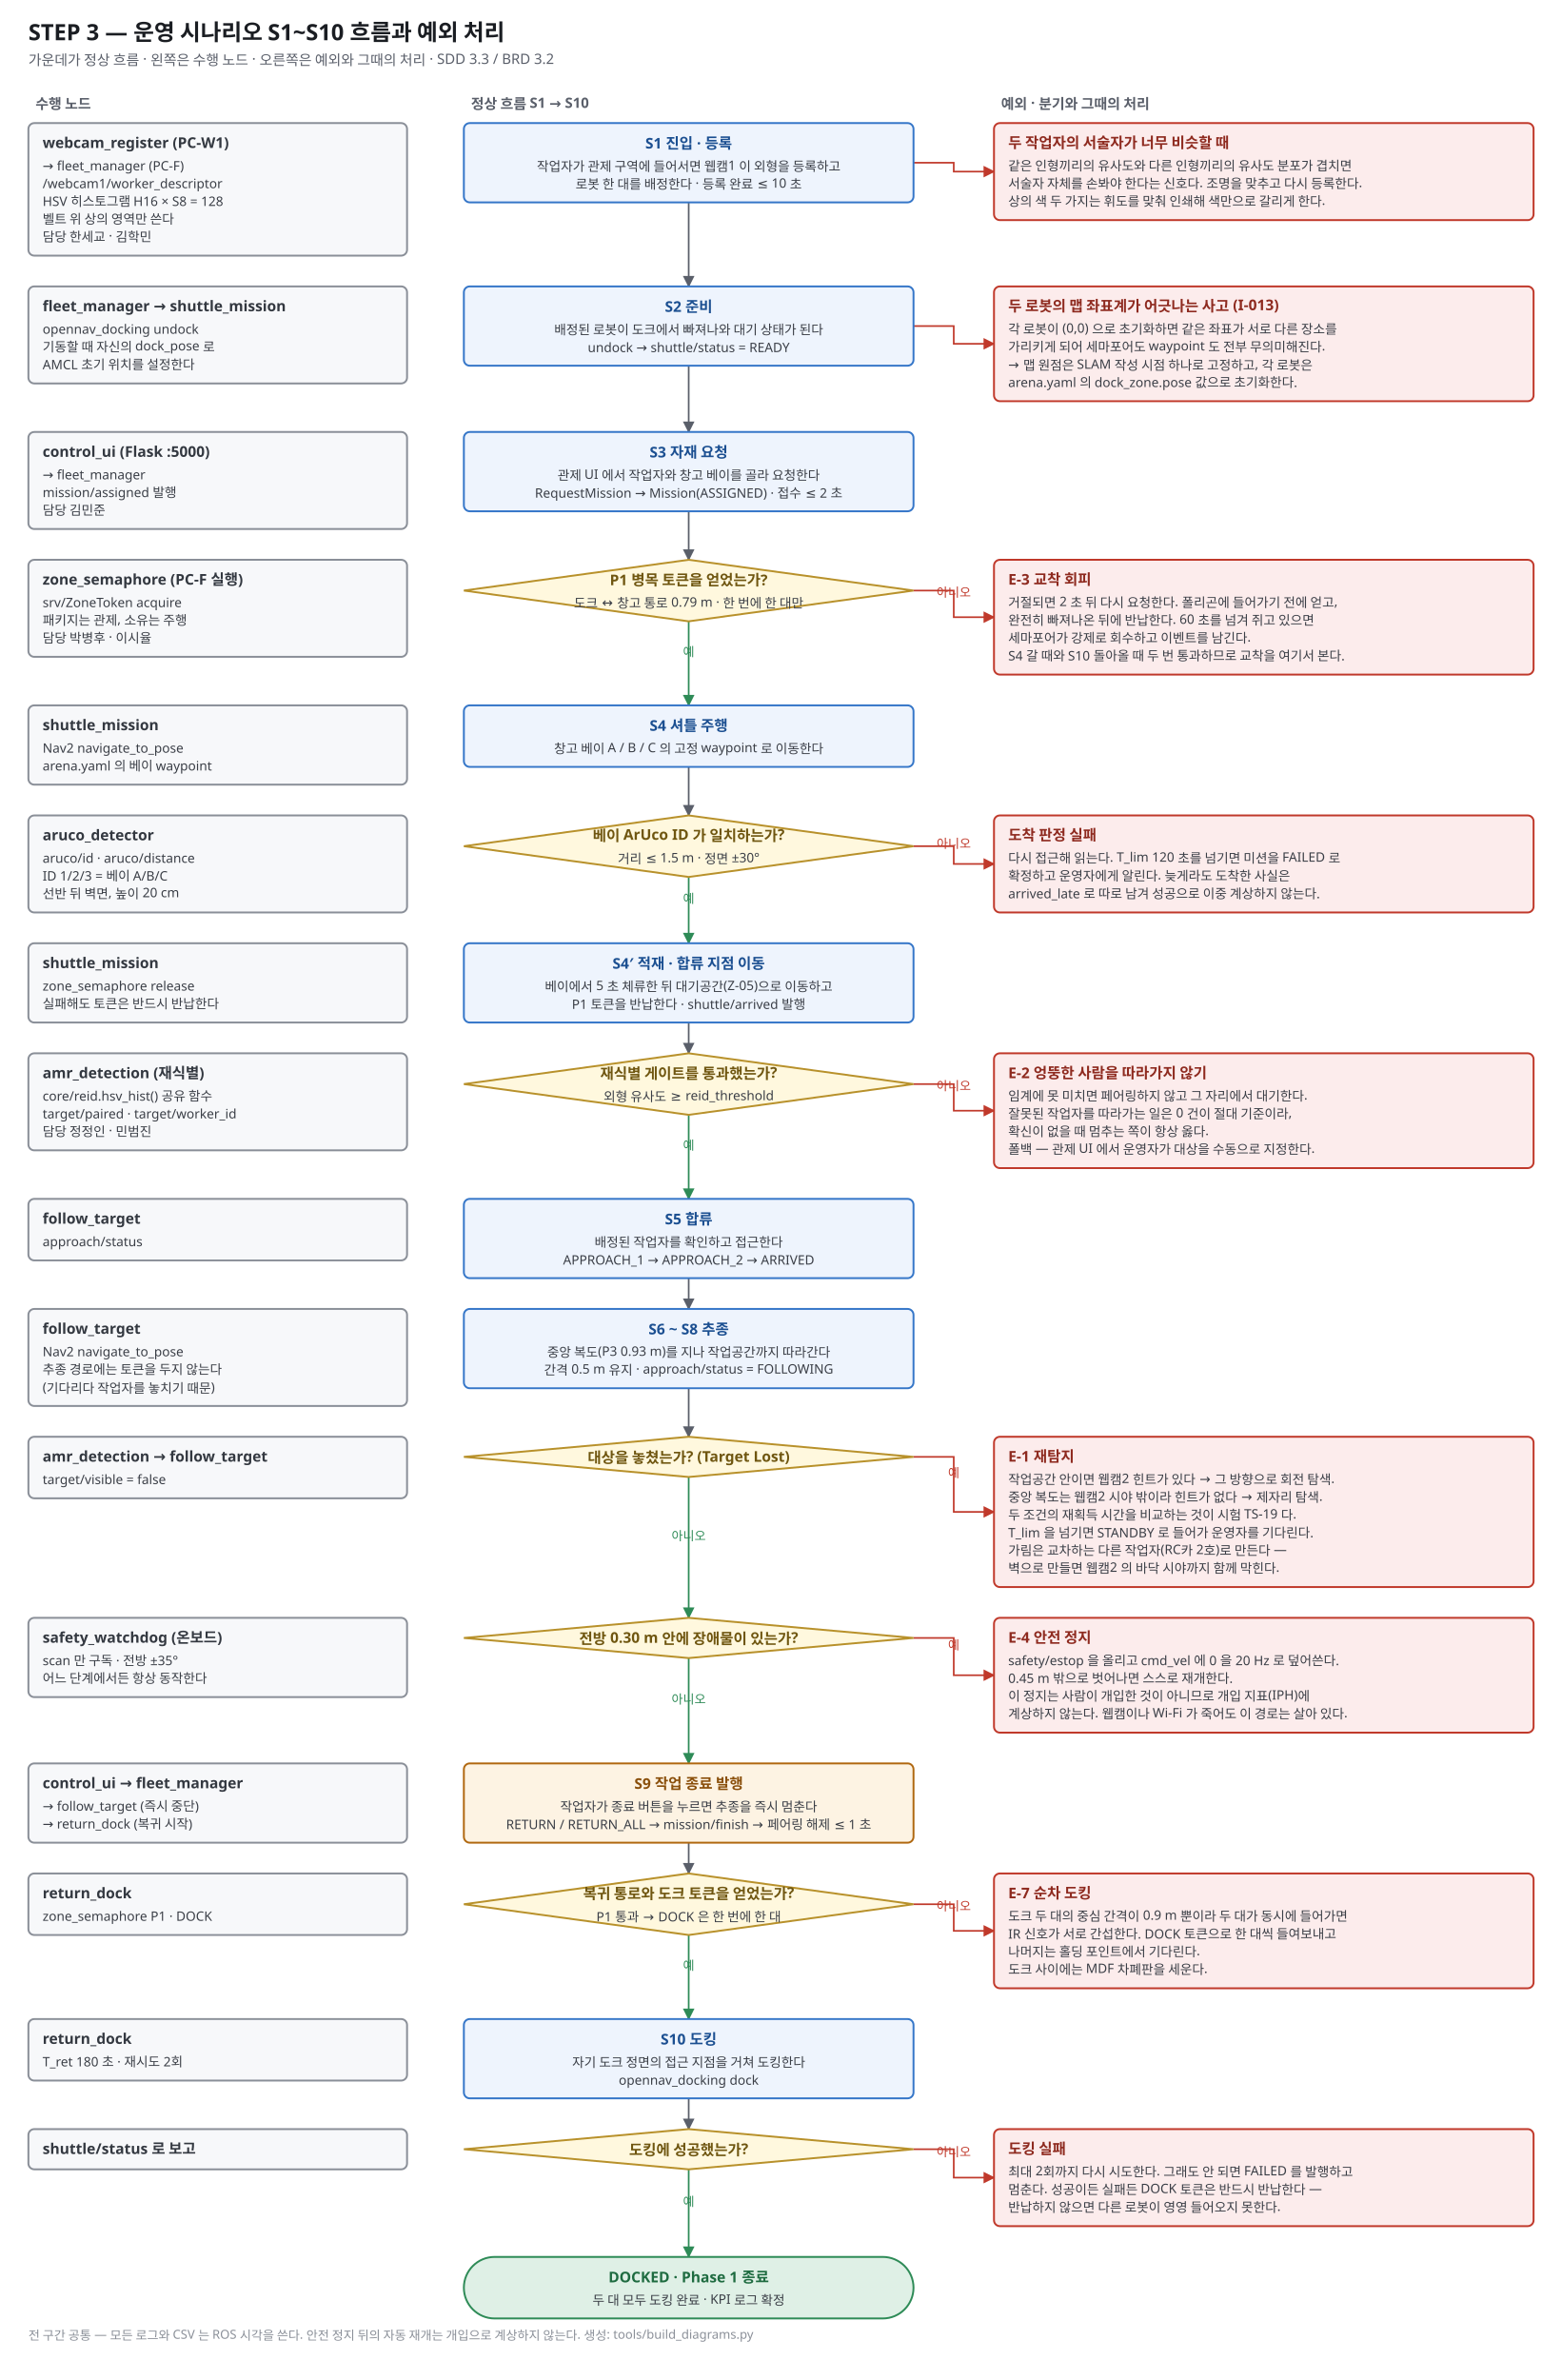
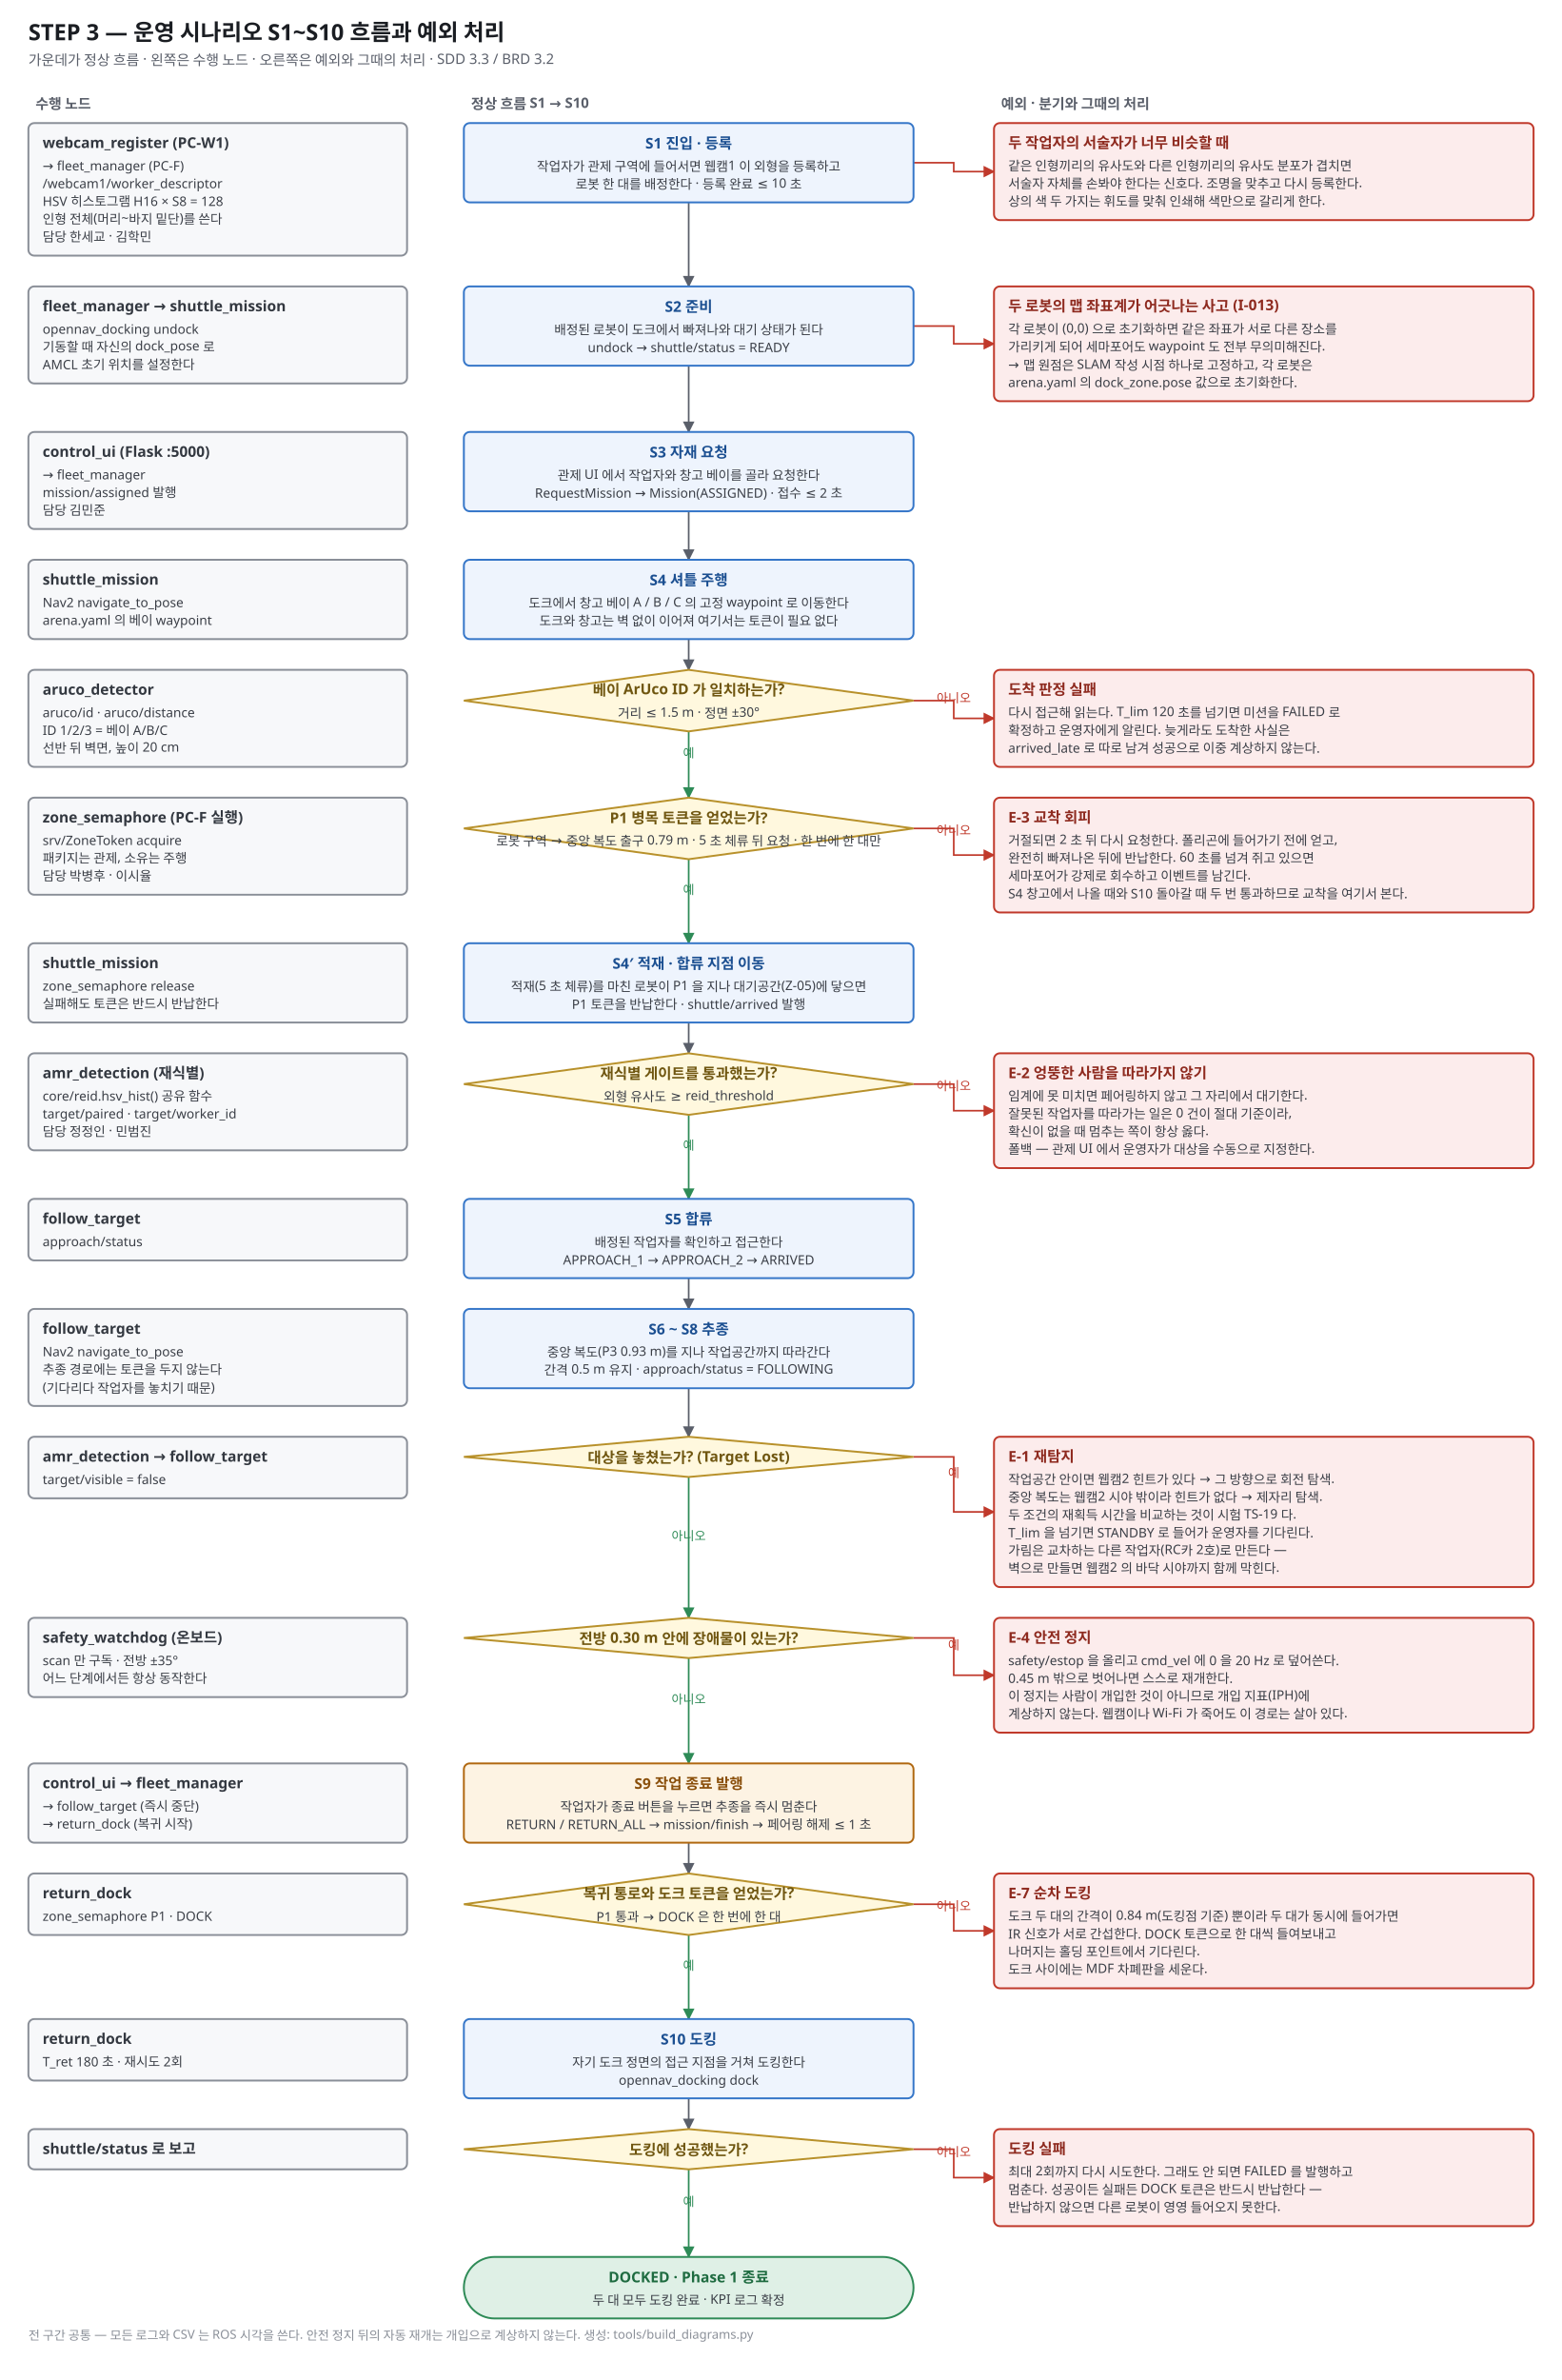
<svg xmlns="http://www.w3.org/2000/svg" width="1320" height="2011" viewBox="0 0 1320 2011" font-family="'Noto Sans KR','Malgun Gothic','Apple SD Gothic Neo','Segoe UI',sans-serif">
  <defs>
    <marker id="ar" viewBox="0 0 10 10" refX="9" refY="5" markerWidth="7" markerHeight="7" orient="auto-start-reverse">
      <path d="M0,0 L10,5 L0,10 z" fill="#5A5F6A" />
    </marker>
    <marker id="arR" viewBox="0 0 10 10" refX="9" refY="5" markerWidth="7" markerHeight="7" orient="auto-start-reverse">
      <path d="M0,0 L10,5 L0,10 z" fill="#C0392B" />
    </marker>
    <marker id="arB" viewBox="0 0 10 10" refX="9" refY="5" markerWidth="7" markerHeight="7" orient="auto-start-reverse">
      <path d="M0,0 L10,5 L0,10 z" fill="#3576C8" />
    </marker>
    <marker id="arP" viewBox="0 0 10 10" refX="9" refY="5" markerWidth="7" markerHeight="7" orient="auto-start-reverse">
      <path d="M0,0 L10,5 L0,10 z" fill="#6B4FA8" />
    </marker>
    <marker id="arO" viewBox="0 0 10 10" refX="9" refY="5" markerWidth="7" markerHeight="7" orient="auto-start-reverse">
      <path d="M0,0 L10,5 L0,10 z" fill="#B06810" />
    </marker>
    <marker id="arG" viewBox="0 0 10 10" refX="9" refY="5" markerWidth="7" markerHeight="7" orient="auto-start-reverse">
      <path d="M0,0 L10,5 L0,10 z" fill="#2E8B57" />
    </marker>
  </defs>
  <rect width="100%" height="100%" fill="#FFFFFF" />
  <text x="24" y="34" font-size="19" font-weight="700" fill="#1A1D22">STEP 3 — 운영 시나리오 S1~S10 흐름과 예외 처리</text>
  <text x="24" y="55" font-size="12" fill="#5A5F6A">가운데가 정상 흐름 · 왼쪽은 수행 노드 · 오른쪽은 예외와 그때의 처리 · SDD 3.3 / BRD 3.2</text>
  <path d="M 772 137.5 L 806 137.5 L 806 145 L 840 145" fill="none" stroke="#C0392B" stroke-width="1.4" marker-end="url(#arR)" />
  <path d="M 772 275.5 L 806 275.5 L 806 290.5 L 840 290.5" fill="none" stroke="#C0392B" stroke-width="1.4" marker-end="url(#arR)" />
-   <path d="M 772 499 L 806 499 L 806 521.5 L 840 521.5" fill="none" stroke="#C0392B" stroke-width="1.4" marker-end="url(#arR)" />
-   <text x="806" y="504.25" font-size="10.5" fill="#C0392B" text-anchor="middle">아니오</text>
-   <path d="M 772 715 L 806 715 L 806 730 L 840 730" fill="none" stroke="#C0392B" stroke-width="1.4" marker-end="url(#arR)" />
-   <text x="806" y="716.5" font-size="10.5" fill="#C0392B" text-anchor="middle">아니오</text>
+   <path d="M 772 592 L 806 592 L 806 607 L 840 607" fill="none" stroke="#C0392B" stroke-width="1.4" marker-end="url(#arR)" />
+   <text x="806" y="593.5" font-size="10.5" fill="#C0392B" text-anchor="middle">아니오</text>
+   <path d="M 772 700 L 806 700 L 806 722.5 L 840 722.5" fill="none" stroke="#C0392B" stroke-width="1.4" marker-end="url(#arR)" />
+   <text x="806" y="705.25" font-size="10.5" fill="#C0392B" text-anchor="middle">아니오</text>
  <path d="M 772 916 L 806 916 L 806 938.5 L 840 938.5" fill="none" stroke="#C0392B" stroke-width="1.4" marker-end="url(#arR)" />
  <text x="806" y="921.25" font-size="10.5" fill="#C0392B" text-anchor="middle">아니오</text>
  <path d="M 772 1231 L 806 1231 L 806 1277.5 L 840 1277.5" fill="none" stroke="#C0392B" stroke-width="1.4" marker-end="url(#arR)" />
  <text x="806" y="1248.25" font-size="10.5" fill="#C0392B" text-anchor="middle">예</text>
  <path d="M 772 1384 L 806 1384 L 806 1415.5 L 840 1415.5" fill="none" stroke="#C0392B" stroke-width="1.4" marker-end="url(#arR)" />
  <text x="806" y="1393.75" font-size="10.5" fill="#C0392B" text-anchor="middle">예</text>
  <path d="M 772 1609 L 806 1609 L 806 1631.5 L 840 1631.5" fill="none" stroke="#C0392B" stroke-width="1.4" marker-end="url(#arR)" />
  <text x="806" y="1614.25" font-size="10.5" fill="#C0392B" text-anchor="middle">아니오</text>
  <path d="M 772 1816 L 806 1816 L 806 1840 L 840 1840" fill="none" stroke="#C0392B" stroke-width="1.4" marker-end="url(#arR)" />
  <text x="806" y="1822" font-size="10.5" fill="#C0392B" text-anchor="middle">아니오</text>
  <path d="M 582 171 L 582 242" fill="none" stroke="#5A5F6A" stroke-width="1.4" marker-end="url(#ar)" />
  <path d="M 582 309 L 582 365" fill="none" stroke="#5A5F6A" stroke-width="1.4" marker-end="url(#ar)" />
  <path d="M 582 432 L 582 473" fill="none" stroke="#5A5F6A" stroke-width="1.4" marker-end="url(#ar)" />
-   <path d="M 582 525 L 582 596" fill="none" stroke="#2E8B57" stroke-width="1.4" marker-end="url(#arG)" />
-   <text x="582" y="554.5" font-size="10.5" fill="#2E8B57" text-anchor="middle">예</text>
-   <path d="M 582 648 L 582 689" fill="none" stroke="#5A5F6A" stroke-width="1.4" marker-end="url(#ar)" />
-   <path d="M 582 741 L 582 797" fill="none" stroke="#2E8B57" stroke-width="1.4" marker-end="url(#arG)" />
-   <text x="582" y="763" font-size="10.5" fill="#2E8B57" text-anchor="middle">예</text>
+   <path d="M 582 540 L 582 566" fill="none" stroke="#5A5F6A" stroke-width="1.4" marker-end="url(#ar)" />
+   <path d="M 582 618 L 582 674" fill="none" stroke="#2E8B57" stroke-width="1.4" marker-end="url(#arG)" />
+   <text x="582" y="640" font-size="10.5" fill="#2E8B57" text-anchor="middle">예</text>
+   <path d="M 582 726 L 582 797" fill="none" stroke="#2E8B57" stroke-width="1.4" marker-end="url(#arG)" />
+   <text x="582" y="755.5" font-size="10.5" fill="#2E8B57" text-anchor="middle">예</text>
  <path d="M 582 864 L 582 890" fill="none" stroke="#5A5F6A" stroke-width="1.4" marker-end="url(#ar)" />
  <path d="M 582 942 L 582 1013" fill="none" stroke="#2E8B57" stroke-width="1.4" marker-end="url(#arG)" />
  <text x="582" y="971.5" font-size="10.5" fill="#2E8B57" text-anchor="middle">예</text>
  <path d="M 582 1080 L 582 1106" fill="none" stroke="#5A5F6A" stroke-width="1.4" marker-end="url(#ar)" />
  <path d="M 582 1173 L 582 1214" fill="none" stroke="#5A5F6A" stroke-width="1.4" marker-end="url(#ar)" />
  <path d="M 582 1248 L 582 1367" fill="none" stroke="#2E8B57" stroke-width="1.4" marker-end="url(#arG)" />
  <text x="582" y="1301.5" font-size="10.5" fill="#2E8B57" text-anchor="middle">아니오</text>
  <path d="M 582 1401 L 582 1490" fill="none" stroke="#2E8B57" stroke-width="1.4" marker-end="url(#arG)" />
  <text x="582" y="1439.5" font-size="10.5" fill="#2E8B57" text-anchor="middle">아니오</text>
  <path d="M 582 1557 L 582 1583" fill="none" stroke="#5A5F6A" stroke-width="1.4" marker-end="url(#ar)" />
  <path d="M 582 1635 L 582 1706" fill="none" stroke="#2E8B57" stroke-width="1.4" marker-end="url(#arG)" />
  <text x="582" y="1664.5" font-size="10.5" fill="#2E8B57" text-anchor="middle">예</text>
  <path d="M 582 1773 L 582 1799" fill="none" stroke="#5A5F6A" stroke-width="1.4" marker-end="url(#ar)" />
  <path d="M 582 1833 L 582 1907" fill="none" stroke="#2E8B57" stroke-width="1.4" marker-end="url(#arG)" />
  <text x="582" y="1864" font-size="10.5" fill="#2E8B57" text-anchor="middle">예</text>
  <rect x="392" y="104" width="380" height="67" rx="5" fill="#EEF4FD" stroke="#3576C8" stroke-width="1.6" />
  <text x="582" y="125.5" font-size="12.5" font-weight="700" fill="#1B4F91" text-anchor="middle">S1  진입 · 등록</text>
  <text x="582" y="144.5" font-size="11" fill="#3A3E46" text-anchor="middle">작업자가 관제 구역에 들어서면 웹캠1 이 외형을 등록하고</text>
  <text x="582" y="159.5" font-size="11" fill="#3A3E46" text-anchor="middle">로봇 한 대를 배정한다  ·  등록 완료 ≤ 10 초</text>
  <rect x="24" y="104" width="320" height="112" rx="5" fill="#F7F8FA" stroke="#8A8F98" stroke-width="1.6" />
  <text x="36" y="125" font-size="12.5" font-weight="700" fill="#333840">webcam_register  (PC-W1)</text>
  <text x="36" y="144" font-size="11" fill="#3A3E46">→ fleet_manager  (PC-F)</text>
  <text x="36" y="159" font-size="11" fill="#3A3E46">/webcam1/worker_descriptor</text>
  <text x="36" y="174" font-size="11" fill="#3A3E46">HSV 히스토그램 H16 × S8 = 128</text>
-   <text x="36" y="189" font-size="11" fill="#3A3E46">벨트 위 상의 영역만 쓴다</text>
+   <text x="36" y="189" font-size="11" fill="#3A3E46">인형 전체(머리~바지 밑단)를 쓴다</text>
  <text x="36" y="204" font-size="11" fill="#3A3E46">담당 한세교 · 김학민</text>
  <rect x="840" y="104" width="456" height="82" rx="5" fill="#FCECEC" stroke="#C0392B" stroke-width="1.6" />
  <text x="852" y="125" font-size="12.5" font-weight="700" fill="#8E2A1F">두 작업자의 서술자가 너무 비슷할 때</text>
  <text x="852" y="144" font-size="11" fill="#3A3E46">같은 인형끼리의 유사도와 다른 인형끼리의 유사도 분포가 겹치면</text>
  <text x="852" y="159" font-size="11" fill="#3A3E46">서술자 자체를 손봐야 한다는 신호다. 조명을 맞추고 다시 등록한다.</text>
  <text x="852" y="174" font-size="11" fill="#3A3E46">상의 색 두 가지는 휘도를 맞춰 인쇄해 색만으로 갈리게 한다.</text>
  <rect x="392" y="242" width="380" height="67" rx="5" fill="#EEF4FD" stroke="#3576C8" stroke-width="1.6" />
  <text x="582" y="263.5" font-size="12.5" font-weight="700" fill="#1B4F91" text-anchor="middle">S2  준비</text>
  <text x="582" y="282.5" font-size="11" fill="#3A3E46" text-anchor="middle">배정된 로봇이 도크에서 빠져나와 대기 상태가 된다</text>
  <text x="582" y="297.5" font-size="11" fill="#3A3E46" text-anchor="middle">undock  →  shuttle/status = READY</text>
  <rect x="24" y="242" width="320" height="82" rx="5" fill="#F7F8FA" stroke="#8A8F98" stroke-width="1.6" />
  <text x="36" y="263" font-size="12.5" font-weight="700" fill="#333840">fleet_manager → shuttle_mission</text>
  <text x="36" y="282" font-size="11" fill="#3A3E46">opennav_docking  undock</text>
  <text x="36" y="297" font-size="11" fill="#3A3E46">기동할 때 자신의 dock_pose 로</text>
  <text x="36" y="312" font-size="11" fill="#3A3E46">AMCL 초기 위치를 설정한다</text>
  <rect x="840" y="242" width="456" height="97" rx="5" fill="#FCECEC" stroke="#C0392B" stroke-width="1.6" />
  <text x="852" y="263" font-size="12.5" font-weight="700" fill="#8E2A1F">두 로봇의 맵 좌표계가 어긋나는 사고  (I-013)</text>
  <text x="852" y="282" font-size="11" fill="#3A3E46">각 로봇이 (0,0) 으로 초기화하면 같은 좌표가 서로 다른 장소를</text>
  <text x="852" y="297" font-size="11" fill="#3A3E46">가리키게 되어 세마포어도 waypoint 도 전부 무의미해진다.</text>
  <text x="852" y="312" font-size="11" fill="#3A3E46">→ 맵 원점은 SLAM 작성 시점 하나로 고정하고, 각 로봇은</text>
  <text x="852" y="327" font-size="11" fill="#3A3E46">   arena.yaml 의 dock_zone.pose 값으로 초기화한다.</text>
  <rect x="392" y="365" width="380" height="67" rx="5" fill="#EEF4FD" stroke="#3576C8" stroke-width="1.6" />
  <text x="582" y="386.5" font-size="12.5" font-weight="700" fill="#1B4F91" text-anchor="middle">S3  자재 요청</text>
  <text x="582" y="405.5" font-size="11" fill="#3A3E46" text-anchor="middle">관제 UI 에서 작업자와 창고 베이를 골라 요청한다</text>
  <text x="582" y="420.5" font-size="11" fill="#3A3E46" text-anchor="middle">RequestMission → Mission(ASSIGNED)  ·  접수 ≤ 2 초</text>
  <rect x="24" y="365" width="320" height="82" rx="5" fill="#F7F8FA" stroke="#8A8F98" stroke-width="1.6" />
  <text x="36" y="386" font-size="12.5" font-weight="700" fill="#333840">control_ui  (Flask :5000)</text>
  <text x="36" y="405" font-size="11" fill="#3A3E46">→ fleet_manager</text>
  <text x="36" y="420" font-size="11" fill="#3A3E46">mission/assigned 발행</text>
  <text x="36" y="435" font-size="11" fill="#3A3E46">담당 김민준</text>
-   <polygon points="582,473 772,499 582,525 392,499" fill="#FFF8DE" stroke="#B8912B" stroke-width="1.6" />
-   <text x="582" y="494.5" font-size="12.5" font-weight="700" fill="#6F5610" text-anchor="middle">P1 병목 토큰을 얻었는가?</text>
-   <text x="582" y="513.5" font-size="11" fill="#3A3E46" text-anchor="middle">도크 ↔ 창고 통로 0.79 m · 한 번에 한 대만</text>
-   <rect x="24" y="473" width="320" height="82" rx="5" fill="#F7F8FA" stroke="#8A8F98" stroke-width="1.6" />
-   <text x="36" y="494" font-size="12.5" font-weight="700" fill="#333840">zone_semaphore  (PC-F 실행)</text>
-   <text x="36" y="513" font-size="11" fill="#3A3E46">srv/ZoneToken  acquire</text>
-   <text x="36" y="528" font-size="11" fill="#3A3E46">패키지는 관제, 소유는 주행</text>
-   <text x="36" y="543" font-size="11" fill="#3A3E46">담당 박병후 · 이시율</text>
-   <rect x="840" y="473" width="456" height="97" rx="5" fill="#FCECEC" stroke="#C0392B" stroke-width="1.6" />
-   <text x="852" y="494" font-size="12.5" font-weight="700" fill="#8E2A1F">E-3  교착 회피</text>
-   <text x="852" y="513" font-size="11" fill="#3A3E46">거절되면 2 초 뒤 다시 요청한다. 폴리곤에 들어가기 전에 얻고,</text>
-   <text x="852" y="528" font-size="11" fill="#3A3E46">완전히 빠져나온 뒤에 반납한다. 60 초를 넘겨 쥐고 있으면</text>
-   <text x="852" y="543" font-size="11" fill="#3A3E46">세마포어가 강제로 회수하고 이벤트를 남긴다.</text>
-   <text x="852" y="558" font-size="11" fill="#3A3E46">S4 갈 때와 S10 돌아올 때 두 번 통과하므로 교착을 여기서 본다.</text>
-   <rect x="392" y="596" width="380" height="52" rx="5" fill="#EEF4FD" stroke="#3576C8" stroke-width="1.6" />
-   <text x="582" y="617.5" font-size="12.5" font-weight="700" fill="#1B4F91" text-anchor="middle">S4  셔틀 주행</text>
-   <text x="582" y="636.5" font-size="11" fill="#3A3E46" text-anchor="middle">창고 베이 A / B / C 의 고정 waypoint 로 이동한다</text>
-   <rect x="24" y="596" width="320" height="67" rx="5" fill="#F7F8FA" stroke="#8A8F98" stroke-width="1.6" />
-   <text x="36" y="617" font-size="12.5" font-weight="700" fill="#333840">shuttle_mission</text>
-   <text x="36" y="636" font-size="11" fill="#3A3E46">Nav2  navigate_to_pose</text>
-   <text x="36" y="651" font-size="11" fill="#3A3E46">arena.yaml 의 베이 waypoint</text>
-   <polygon points="582,689 772,715 582,741 392,715" fill="#FFF8DE" stroke="#B8912B" stroke-width="1.6" />
-   <text x="582" y="710.5" font-size="12.5" font-weight="700" fill="#6F5610" text-anchor="middle">베이 ArUco ID 가 일치하는가?</text>
-   <text x="582" y="729.5" font-size="11" fill="#3A3E46" text-anchor="middle">거리 ≤ 1.5 m · 정면 ±30°</text>
-   <rect x="24" y="689" width="320" height="82" rx="5" fill="#F7F8FA" stroke="#8A8F98" stroke-width="1.6" />
-   <text x="36" y="710" font-size="12.5" font-weight="700" fill="#333840">aruco_detector</text>
-   <text x="36" y="729" font-size="11" fill="#3A3E46">aruco/id · aruco/distance</text>
-   <text x="36" y="744" font-size="11" fill="#3A3E46">ID 1/2/3 = 베이 A/B/C</text>
-   <text x="36" y="759" font-size="11" fill="#3A3E46">선반 뒤 벽면, 높이 20 cm</text>
-   <rect x="840" y="689" width="456" height="82" rx="5" fill="#FCECEC" stroke="#C0392B" stroke-width="1.6" />
-   <text x="852" y="710" font-size="12.5" font-weight="700" fill="#8E2A1F">도착 판정 실패</text>
-   <text x="852" y="729" font-size="11" fill="#3A3E46">다시 접근해 읽는다. T_lim 120 초를 넘기면 미션을 FAILED 로</text>
-   <text x="852" y="744" font-size="11" fill="#3A3E46">확정하고 운영자에게 알린다. 늦게라도 도착한 사실은</text>
-   <text x="852" y="759" font-size="11" fill="#3A3E46">arrived_late 로 따로 남겨 성공으로 이중 계상하지 않는다.</text>
+   <rect x="392" y="473" width="380" height="67" rx="5" fill="#EEF4FD" stroke="#3576C8" stroke-width="1.6" />
+   <text x="582" y="494.5" font-size="12.5" font-weight="700" fill="#1B4F91" text-anchor="middle">S4  셔틀 주행</text>
+   <text x="582" y="513.5" font-size="11" fill="#3A3E46" text-anchor="middle">도크에서 창고 베이 A / B / C 의 고정 waypoint 로 이동한다</text>
+   <text x="582" y="528.5" font-size="11" fill="#3A3E46" text-anchor="middle">도크와 창고는 벽 없이 이어져 여기서는 토큰이 필요 없다</text>
+   <rect x="24" y="473" width="320" height="67" rx="5" fill="#F7F8FA" stroke="#8A8F98" stroke-width="1.6" />
+   <text x="36" y="494" font-size="12.5" font-weight="700" fill="#333840">shuttle_mission</text>
+   <text x="36" y="513" font-size="11" fill="#3A3E46">Nav2  navigate_to_pose</text>
+   <text x="36" y="528" font-size="11" fill="#3A3E46">arena.yaml 의 베이 waypoint</text>
+   <polygon points="582,566 772,592 582,618 392,592" fill="#FFF8DE" stroke="#B8912B" stroke-width="1.6" />
+   <text x="582" y="587.5" font-size="12.5" font-weight="700" fill="#6F5610" text-anchor="middle">베이 ArUco ID 가 일치하는가?</text>
+   <text x="582" y="606.5" font-size="11" fill="#3A3E46" text-anchor="middle">거리 ≤ 1.5 m · 정면 ±30°</text>
+   <rect x="24" y="566" width="320" height="82" rx="5" fill="#F7F8FA" stroke="#8A8F98" stroke-width="1.6" />
+   <text x="36" y="587" font-size="12.5" font-weight="700" fill="#333840">aruco_detector</text>
+   <text x="36" y="606" font-size="11" fill="#3A3E46">aruco/id · aruco/distance</text>
+   <text x="36" y="621" font-size="11" fill="#3A3E46">ID 1/2/3 = 베이 A/B/C</text>
+   <text x="36" y="636" font-size="11" fill="#3A3E46">선반 뒤 벽면, 높이 20 cm</text>
+   <rect x="840" y="566" width="456" height="82" rx="5" fill="#FCECEC" stroke="#C0392B" stroke-width="1.6" />
+   <text x="852" y="587" font-size="12.5" font-weight="700" fill="#8E2A1F">도착 판정 실패</text>
+   <text x="852" y="606" font-size="11" fill="#3A3E46">다시 접근해 읽는다. T_lim 120 초를 넘기면 미션을 FAILED 로</text>
+   <text x="852" y="621" font-size="11" fill="#3A3E46">확정하고 운영자에게 알린다. 늦게라도 도착한 사실은</text>
+   <text x="852" y="636" font-size="11" fill="#3A3E46">arrived_late 로 따로 남겨 성공으로 이중 계상하지 않는다.</text>
+   <polygon points="582,674 772,700 582,726 392,700" fill="#FFF8DE" stroke="#B8912B" stroke-width="1.6" />
+   <text x="582" y="695.5" font-size="12.5" font-weight="700" fill="#6F5610" text-anchor="middle">P1 병목 토큰을 얻었는가?</text>
+   <text x="582" y="714.5" font-size="11" fill="#3A3E46" text-anchor="middle">로봇 구역 → 중앙 복도 출구 0.79 m · 5 초 체류 뒤 요청 · 한 번에 한 대만</text>
+   <rect x="24" y="674" width="320" height="82" rx="5" fill="#F7F8FA" stroke="#8A8F98" stroke-width="1.6" />
+   <text x="36" y="695" font-size="12.5" font-weight="700" fill="#333840">zone_semaphore  (PC-F 실행)</text>
+   <text x="36" y="714" font-size="11" fill="#3A3E46">srv/ZoneToken  acquire</text>
+   <text x="36" y="729" font-size="11" fill="#3A3E46">패키지는 관제, 소유는 주행</text>
+   <text x="36" y="744" font-size="11" fill="#3A3E46">담당 박병후 · 이시율</text>
+   <rect x="840" y="674" width="456" height="97" rx="5" fill="#FCECEC" stroke="#C0392B" stroke-width="1.6" />
+   <text x="852" y="695" font-size="12.5" font-weight="700" fill="#8E2A1F">E-3  교착 회피</text>
+   <text x="852" y="714" font-size="11" fill="#3A3E46">거절되면 2 초 뒤 다시 요청한다. 폴리곤에 들어가기 전에 얻고,</text>
+   <text x="852" y="729" font-size="11" fill="#3A3E46">완전히 빠져나온 뒤에 반납한다. 60 초를 넘겨 쥐고 있으면</text>
+   <text x="852" y="744" font-size="11" fill="#3A3E46">세마포어가 강제로 회수하고 이벤트를 남긴다.</text>
+   <text x="852" y="759" font-size="11" fill="#3A3E46">S4 창고에서 나올 때와 S10 돌아갈 때 두 번 통과하므로 교착을 여기서 본다.</text>
  <rect x="392" y="797" width="380" height="67" rx="5" fill="#EEF4FD" stroke="#3576C8" stroke-width="1.6" />
  <text x="582" y="818.5" font-size="12.5" font-weight="700" fill="#1B4F91" text-anchor="middle">S4′  적재 · 합류 지점 이동</text>
-   <text x="582" y="837.5" font-size="11" fill="#3A3E46" text-anchor="middle">베이에서 5 초 체류한 뒤 대기공간(Z-05)으로 이동하고</text>
+   <text x="582" y="837.5" font-size="11" fill="#3A3E46" text-anchor="middle">적재(5 초 체류)를 마친 로봇이 P1 을 지나 대기공간(Z-05)에 닿으면</text>
  <text x="582" y="852.5" font-size="11" fill="#3A3E46" text-anchor="middle">P1 토큰을 반납한다  ·  shuttle/arrived 발행</text>
  <rect x="24" y="797" width="320" height="67" rx="5" fill="#F7F8FA" stroke="#8A8F98" stroke-width="1.6" />
  <text x="36" y="818" font-size="12.5" font-weight="700" fill="#333840">shuttle_mission</text>
  <text x="36" y="837" font-size="11" fill="#3A3E46">zone_semaphore  release</text>
  <text x="36" y="852" font-size="11" fill="#3A3E46">실패해도 토큰은 반드시 반납한다</text>
  <polygon points="582,890 772,916 582,942 392,916" fill="#FFF8DE" stroke="#B8912B" stroke-width="1.6" />
  <text x="582" y="911.5" font-size="12.5" font-weight="700" fill="#6F5610" text-anchor="middle">재식별 게이트를 통과했는가?</text>
  <text x="582" y="930.5" font-size="11" fill="#3A3E46" text-anchor="middle">외형 유사도 ≥ reid_threshold</text>
  <rect x="24" y="890" width="320" height="82" rx="5" fill="#F7F8FA" stroke="#8A8F98" stroke-width="1.6" />
  <text x="36" y="911" font-size="12.5" font-weight="700" fill="#333840">amr_detection  (재식별)</text>
  <text x="36" y="930" font-size="11" fill="#3A3E46">core/reid.hsv_hist() 공유 함수</text>
  <text x="36" y="945" font-size="11" fill="#3A3E46">target/paired · target/worker_id</text>
  <text x="36" y="960" font-size="11" fill="#3A3E46">담당 정정인 · 민범진</text>
  <rect x="840" y="890" width="456" height="97" rx="5" fill="#FCECEC" stroke="#C0392B" stroke-width="1.6" />
  <text x="852" y="911" font-size="12.5" font-weight="700" fill="#8E2A1F">E-2  엉뚱한 사람을 따라가지 않기</text>
  <text x="852" y="930" font-size="11" fill="#3A3E46">임계에 못 미치면 페어링하지 않고 그 자리에서 대기한다.</text>
  <text x="852" y="945" font-size="11" fill="#3A3E46">잘못된 작업자를 따라가는 일은 0 건이 절대 기준이라,</text>
  <text x="852" y="960" font-size="11" fill="#3A3E46">확신이 없을 때 멈추는 쪽이 항상 옳다.</text>
  <text x="852" y="975" font-size="11" fill="#3A3E46">폴백 — 관제 UI 에서 운영자가 대상을 수동으로 지정한다.</text>
  <rect x="392" y="1013" width="380" height="67" rx="5" fill="#EEF4FD" stroke="#3576C8" stroke-width="1.6" />
  <text x="582" y="1034.5" font-size="12.5" font-weight="700" fill="#1B4F91" text-anchor="middle">S5  합류</text>
  <text x="582" y="1053.5" font-size="11" fill="#3A3E46" text-anchor="middle">배정된 작업자를 확인하고 접근한다</text>
  <text x="582" y="1068.5" font-size="11" fill="#3A3E46" text-anchor="middle">APPROACH_1 → APPROACH_2 → ARRIVED</text>
  <rect x="24" y="1013" width="320" height="52" rx="5" fill="#F7F8FA" stroke="#8A8F98" stroke-width="1.6" />
  <text x="36" y="1034" font-size="12.5" font-weight="700" fill="#333840">follow_target</text>
  <text x="36" y="1053" font-size="11" fill="#3A3E46">approach/status</text>
  <rect x="392" y="1106" width="380" height="67" rx="5" fill="#EEF4FD" stroke="#3576C8" stroke-width="1.6" />
  <text x="582" y="1127.5" font-size="12.5" font-weight="700" fill="#1B4F91" text-anchor="middle">S6 ~ S8  추종</text>
  <text x="582" y="1146.5" font-size="11" fill="#3A3E46" text-anchor="middle">중앙 복도(P3 0.93 m)를 지나 작업공간까지 따라간다</text>
  <text x="582" y="1161.5" font-size="11" fill="#3A3E46" text-anchor="middle">간격 0.5 m 유지  ·  approach/status = FOLLOWING</text>
  <rect x="24" y="1106" width="320" height="82" rx="5" fill="#F7F8FA" stroke="#8A8F98" stroke-width="1.6" />
  <text x="36" y="1127" font-size="12.5" font-weight="700" fill="#333840">follow_target</text>
  <text x="36" y="1146" font-size="11" fill="#3A3E46">Nav2  navigate_to_pose</text>
  <text x="36" y="1161" font-size="11" fill="#3A3E46">추종 경로에는 토큰을 두지 않는다</text>
  <text x="36" y="1176" font-size="11" fill="#3A3E46">(기다리다 작업자를 놓치기 때문)</text>
  <polygon points="582,1214 772,1231 582,1248 392,1231" fill="#FFF8DE" stroke="#B8912B" stroke-width="1.6" />
  <text x="582" y="1236" font-size="12.5" font-weight="700" fill="#6F5610" text-anchor="middle">대상을 놓쳤는가?  (Target Lost)</text>
  <rect x="24" y="1214" width="320" height="52" rx="5" fill="#F7F8FA" stroke="#8A8F98" stroke-width="1.6" />
  <text x="36" y="1235" font-size="12.5" font-weight="700" fill="#333840">amr_detection → follow_target</text>
  <text x="36" y="1254" font-size="11" fill="#3A3E46">target/visible = false</text>
  <rect x="840" y="1214" width="456" height="127" rx="5" fill="#FCECEC" stroke="#C0392B" stroke-width="1.6" />
  <text x="852" y="1235" font-size="12.5" font-weight="700" fill="#8E2A1F">E-1  재탐지</text>
  <text x="852" y="1254" font-size="11" fill="#3A3E46">작업공간 안이면 웹캠2 힌트가 있다 → 그 방향으로 회전 탐색.</text>
  <text x="852" y="1269" font-size="11" fill="#3A3E46">중앙 복도는 웹캠2 시야 밖이라 힌트가 없다 → 제자리 탐색.</text>
  <text x="852" y="1284" font-size="11" fill="#3A3E46">두 조건의 재획득 시간을 비교하는 것이 시험 TS-19 다.</text>
  <text x="852" y="1299" font-size="11" fill="#3A3E46">T_lim 을 넘기면 STANDBY 로 들어가 운영자를 기다린다.</text>
  <text x="852" y="1314" font-size="11" fill="#3A3E46">가림은 교차하는 다른 작업자(RC카 2호)로 만든다 —</text>
  <text x="852" y="1329" font-size="11" fill="#3A3E46">벽으로 만들면 웹캠2 의 바닥 시야까지 함께 막힌다.</text>
  <polygon points="582,1367 772,1384 582,1401 392,1384" fill="#FFF8DE" stroke="#B8912B" stroke-width="1.6" />
  <text x="582" y="1389" font-size="12.5" font-weight="700" fill="#6F5610" text-anchor="middle">전방 0.30 m 안에 장애물이 있는가?</text>
  <rect x="24" y="1367" width="320" height="67" rx="5" fill="#F7F8FA" stroke="#8A8F98" stroke-width="1.6" />
  <text x="36" y="1388" font-size="12.5" font-weight="700" fill="#333840">safety_watchdog  (온보드)</text>
  <text x="36" y="1407" font-size="11" fill="#3A3E46">scan 만 구독 · 전방 ±35°</text>
  <text x="36" y="1422" font-size="11" fill="#3A3E46">어느 단계에서든 항상 동작한다</text>
  <rect x="840" y="1367" width="456" height="97" rx="5" fill="#FCECEC" stroke="#C0392B" stroke-width="1.6" />
  <text x="852" y="1388" font-size="12.5" font-weight="700" fill="#8E2A1F">E-4  안전 정지</text>
  <text x="852" y="1407" font-size="11" fill="#3A3E46">safety/estop 을 올리고 cmd_vel 에 0 을 20 Hz 로 덮어쓴다.</text>
  <text x="852" y="1422" font-size="11" fill="#3A3E46">0.45 m 밖으로 벗어나면 스스로 재개한다.</text>
  <text x="852" y="1437" font-size="11" fill="#3A3E46">이 정지는 사람이 개입한 것이 아니므로 개입 지표(IPH)에</text>
  <text x="852" y="1452" font-size="11" fill="#3A3E46">계상하지 않는다. 웹캠이나 Wi-Fi 가 죽어도 이 경로는 살아 있다.</text>
  <rect x="392" y="1490" width="380" height="67" rx="5" fill="#FDF3E3" stroke="#B06810" stroke-width="1.6" />
  <text x="582" y="1511.5" font-size="12.5" font-weight="700" fill="#8A4F0B" text-anchor="middle">S9  작업 종료 발행</text>
  <text x="582" y="1530.5" font-size="11" fill="#3A3E46" text-anchor="middle">작업자가 종료 버튼을 누르면 추종을 즉시 멈춘다</text>
  <text x="582" y="1545.5" font-size="11" fill="#3A3E46" text-anchor="middle">RETURN / RETURN_ALL → mission/finish → 페어링 해제 ≤ 1 초</text>
  <rect x="24" y="1490" width="320" height="67" rx="5" fill="#F7F8FA" stroke="#8A8F98" stroke-width="1.6" />
  <text x="36" y="1511" font-size="12.5" font-weight="700" fill="#333840">control_ui → fleet_manager</text>
  <text x="36" y="1530" font-size="11" fill="#3A3E46">→ follow_target  (즉시 중단)</text>
  <text x="36" y="1545" font-size="11" fill="#3A3E46">→ return_dock  (복귀 시작)</text>
  <polygon points="582,1583 772,1609 582,1635 392,1609" fill="#FFF8DE" stroke="#B8912B" stroke-width="1.6" />
  <text x="582" y="1604.5" font-size="12.5" font-weight="700" fill="#6F5610" text-anchor="middle">복귀 통로와 도크 토큰을 얻었는가?</text>
  <text x="582" y="1623.5" font-size="11" fill="#3A3E46" text-anchor="middle">P1 통과 → DOCK 은 한 번에 한 대</text>
  <rect x="24" y="1583" width="320" height="52" rx="5" fill="#F7F8FA" stroke="#8A8F98" stroke-width="1.6" />
  <text x="36" y="1604" font-size="12.5" font-weight="700" fill="#333840">return_dock</text>
  <text x="36" y="1623" font-size="11" fill="#3A3E46">zone_semaphore  P1 · DOCK</text>
  <rect x="840" y="1583" width="456" height="97" rx="5" fill="#FCECEC" stroke="#C0392B" stroke-width="1.6" />
  <text x="852" y="1604" font-size="12.5" font-weight="700" fill="#8E2A1F">E-7  순차 도킹</text>
-   <text x="852" y="1623" font-size="11" fill="#3A3E46">도크 두 대의 중심 간격이 0.9 m 뿐이라 두 대가 동시에 들어가면</text>
+   <text x="852" y="1623" font-size="11" fill="#3A3E46">도크 두 대의 간격이 0.84 m(도킹점 기준) 뿐이라 두 대가 동시에 들어가면</text>
  <text x="852" y="1638" font-size="11" fill="#3A3E46">IR 신호가 서로 간섭한다. DOCK 토큰으로 한 대씩 들여보내고</text>
  <text x="852" y="1653" font-size="11" fill="#3A3E46">나머지는 홀딩 포인트에서 기다린다.</text>
  <text x="852" y="1668" font-size="11" fill="#3A3E46">도크 사이에는 MDF 차폐판을 세운다.</text>
  <rect x="392" y="1706" width="380" height="67" rx="5" fill="#EEF4FD" stroke="#3576C8" stroke-width="1.6" />
  <text x="582" y="1727.5" font-size="12.5" font-weight="700" fill="#1B4F91" text-anchor="middle">S10  도킹</text>
  <text x="582" y="1746.5" font-size="11" fill="#3A3E46" text-anchor="middle">자기 도크 정면의 접근 지점을 거쳐 도킹한다</text>
  <text x="582" y="1761.5" font-size="11" fill="#3A3E46" text-anchor="middle">opennav_docking  dock</text>
  <rect x="24" y="1706" width="320" height="52" rx="5" fill="#F7F8FA" stroke="#8A8F98" stroke-width="1.6" />
  <text x="36" y="1727" font-size="12.5" font-weight="700" fill="#333840">return_dock</text>
  <text x="36" y="1746" font-size="11" fill="#3A3E46">T_ret 180 초 · 재시도 2회</text>
  <polygon points="582,1799 772,1816 582,1833 392,1816" fill="#FFF8DE" stroke="#B8912B" stroke-width="1.6" />
  <text x="582" y="1821" font-size="12.5" font-weight="700" fill="#6F5610" text-anchor="middle">도킹에 성공했는가?</text>
  <rect x="24" y="1799" width="320" height="34" rx="5" fill="#F7F8FA" stroke="#8A8F98" stroke-width="1.6" />
  <text x="36" y="1820" font-size="12.5" font-weight="700" fill="#333840">shuttle/status 로 보고</text>
  <rect x="840" y="1799" width="456" height="82" rx="5" fill="#FCECEC" stroke="#C0392B" stroke-width="1.6" />
  <text x="852" y="1820" font-size="12.5" font-weight="700" fill="#8E2A1F">도킹 실패</text>
  <text x="852" y="1839" font-size="11" fill="#3A3E46">최대 2회까지 다시 시도한다. 그래도 안 되면 FAILED 를 발행하고</text>
  <text x="852" y="1854" font-size="11" fill="#3A3E46">멈춘다. 성공이든 실패든 DOCK 토큰은 반드시 반납한다 —</text>
  <text x="852" y="1869" font-size="11" fill="#3A3E46">반납하지 않으면 다른 로봇이 영영 들어오지 못한다.</text>
  <rect x="392" y="1907" width="380" height="52" rx="26" fill="#DFF0E6" stroke="#2E8B57" stroke-width="1.6" />
  <text x="582" y="1928.5" font-size="12.5" font-weight="700" fill="#1E6B40" text-anchor="middle">DOCKED  ·  Phase 1 종료</text>
  <text x="582" y="1947.5" font-size="11" fill="#3A3E46" text-anchor="middle">두 대 모두 도킹 완료 · KPI 로그 확정</text>
  <text x="30" y="92" font-size="12" fill="#5A5F6A" font-weight="700">수행 노드</text>
  <text x="398" y="92" font-size="12" fill="#5A5F6A" font-weight="700">정상 흐름  S1 → S10</text>
  <text x="846" y="92" font-size="12" fill="#5A5F6A" font-weight="700">예외 · 분기와 그때의 처리</text>
  <text x="24" y="1977" font-size="10.5" fill="#8A8F98">전 구간 공통 — 모든 로그와 CSV 는 ROS 시각을 쓴다.  안전 정지 뒤의 자동 재개는 개입으로 계상하지 않는다.  생성: tools/build_diagrams.py</text>
</svg>
